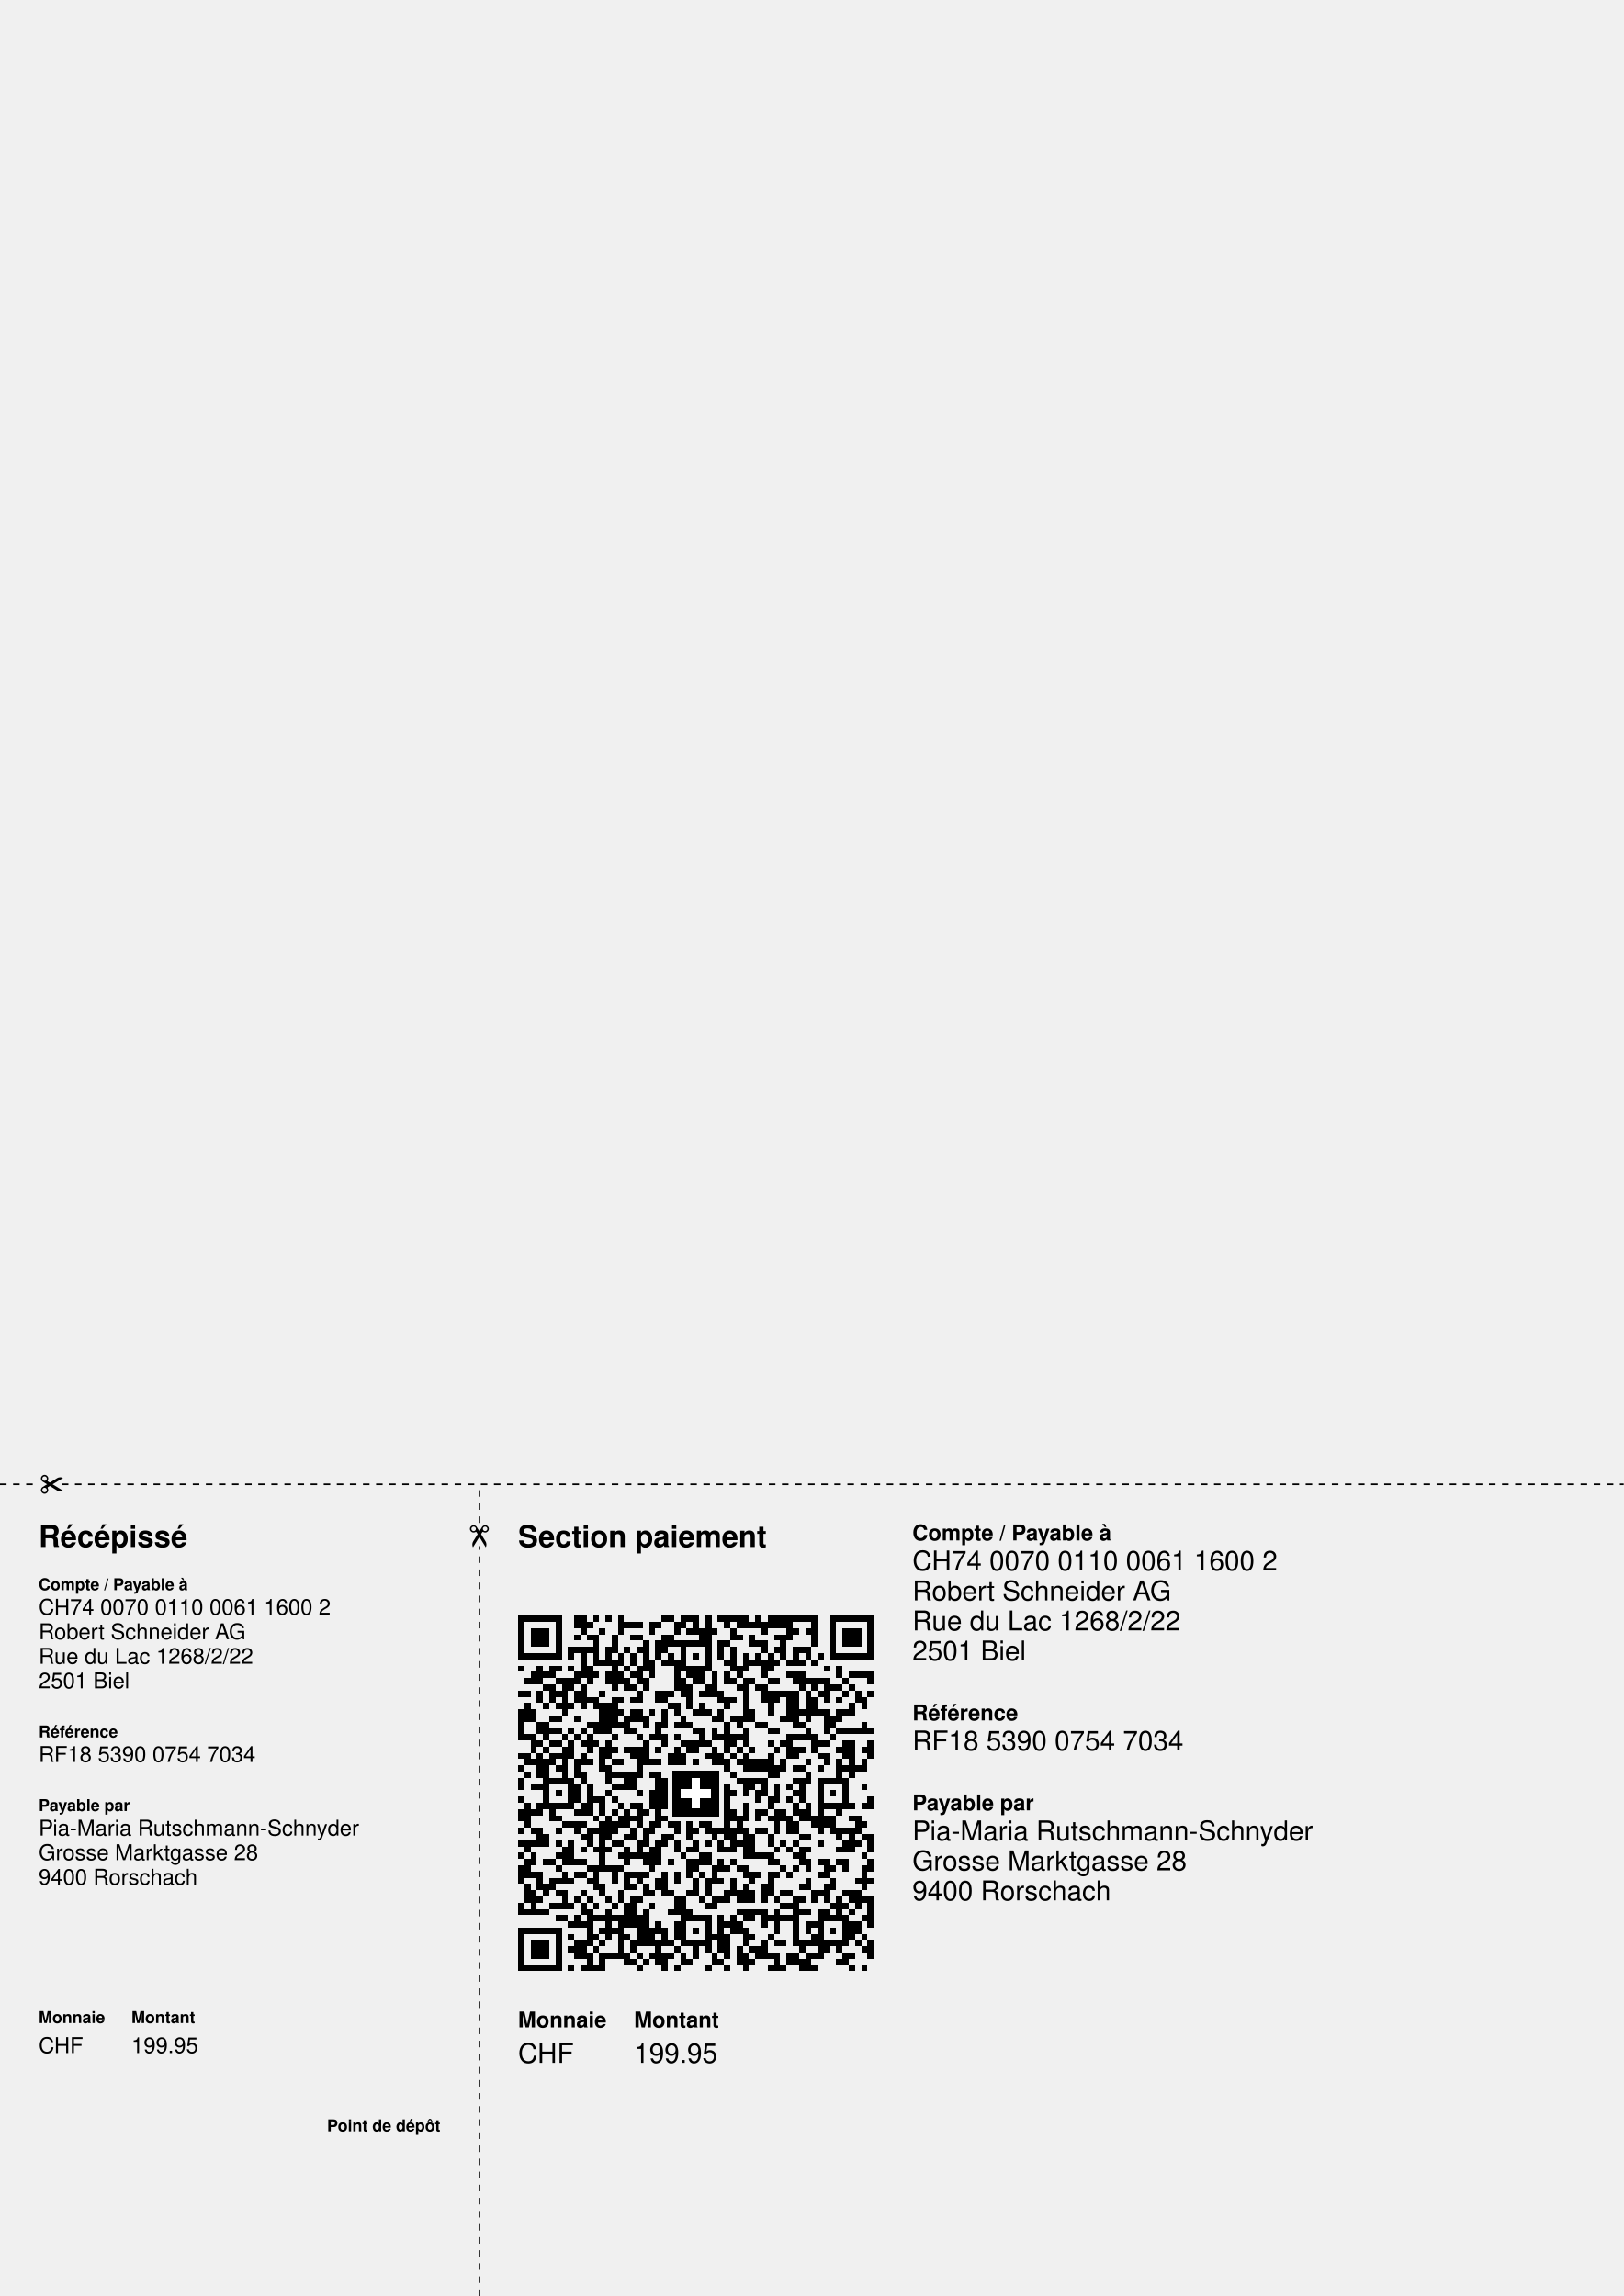
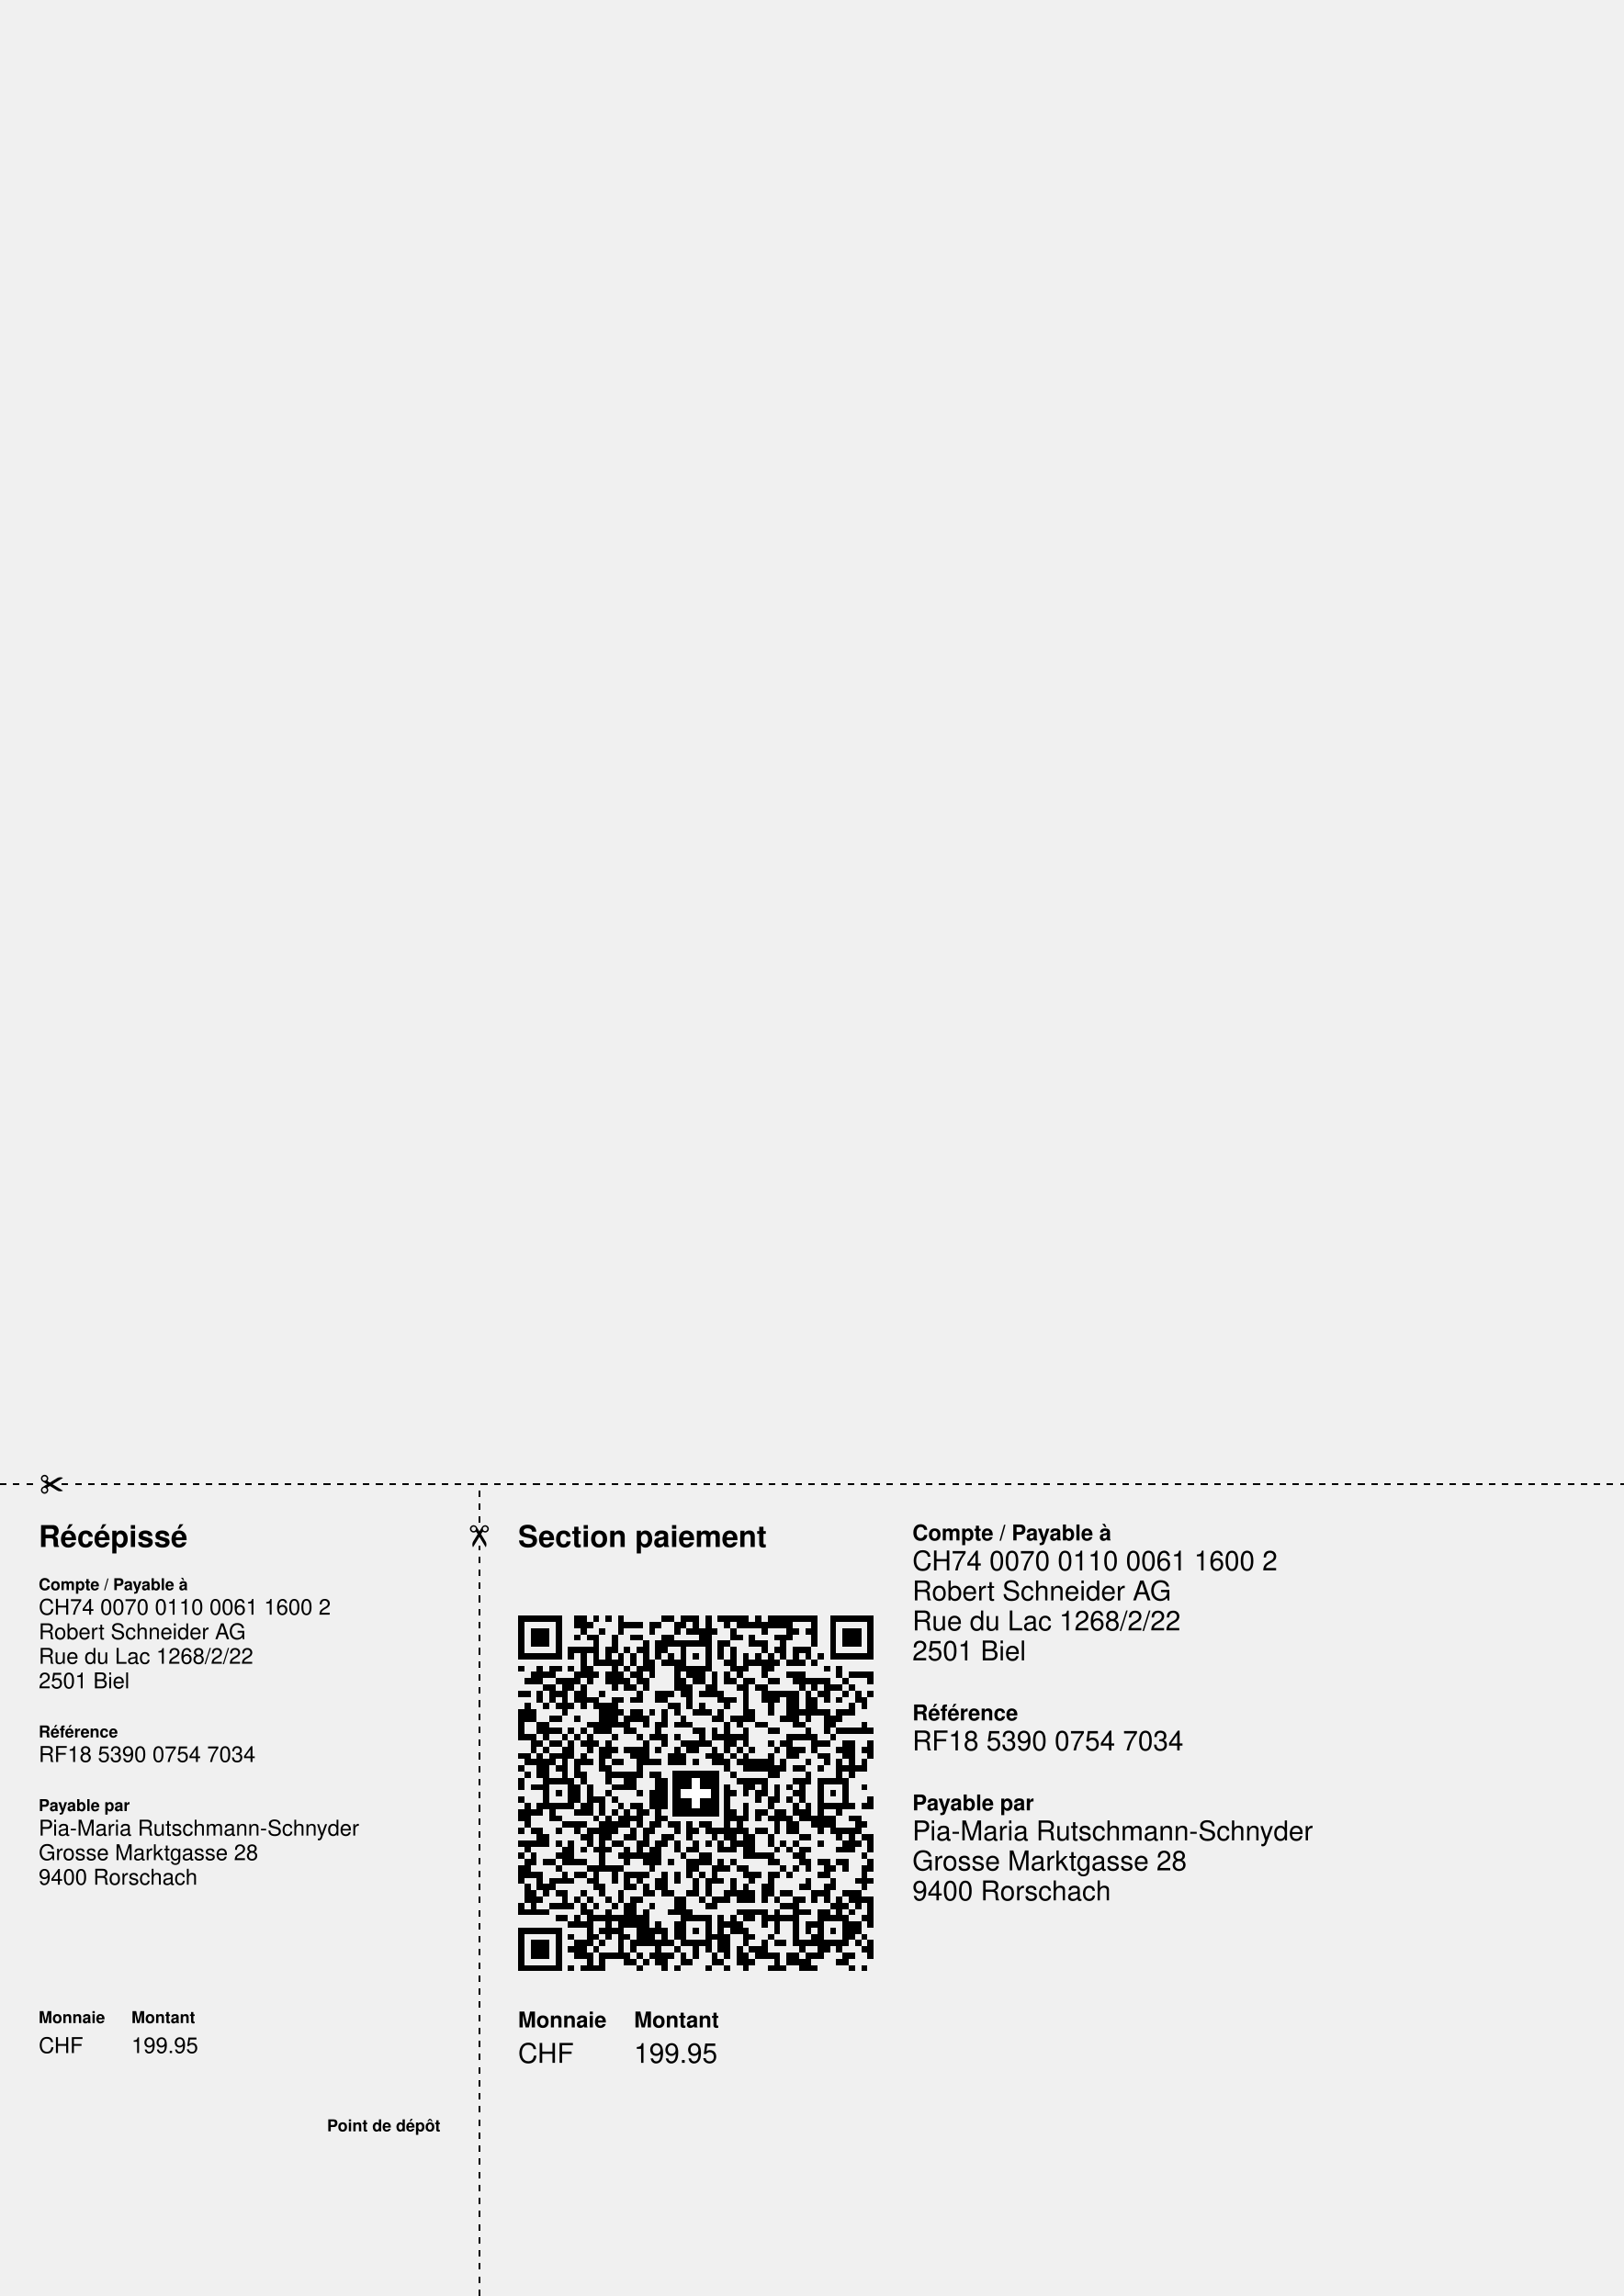
<svg xmlns="http://www.w3.org/2000/svg" width="210mm" height="297mm" version="1.1" viewBox="0 0 595.276 841.89">
  <g font-family="Helvetica,Arial,&quot;Liberation Sans&quot;" transform="translate(0 841.89)">
    <g transform="translate(189.921 -0)">
      <text x="0" y="-274.665" font-size="11" font-weight="bold">Section paiement</text>
    </g>
    <g transform="translate(189.921 -119.055) scale(2.288)">
      <path fill="#000000" shape-rendering="crispEdges" d="M0,-57h7v1h-7zm9,0h2v2h-2zm3,0h1v1h-1zm2,0h1v1h-1zm2,0h1v3h-1zm7,0h2v1h-2z m3,0h3v1h-3zm4,0h1v9h-1zm2,0h5v1h-5zm6,0h1v2h-1zm2,0h8v1h-8zm10,0h7v1h-7z m-50,1h1v6h-1zm6,0h1v6h-1zm5,0h1v1h-1zm6,0h3v1h-3zm4,0h2v1h-2zm4,0h2v1h-2z m3,0h1v2h-1zm5,0h1v1h-1zm2,0h3v1h-3zm4,0h5v1h-5zm8,0h1v4h-1zm3,0h1v6h-1z m6,0h1v6h-1zm-54,1h3v3h-3zm8,0h1v1h-1zm3,0h1v1h-1zm8,0h1v1h-1zm4,0h1v1h-1z m2,0h1v1h-1zm2,0h1v3h-1zm2,0h1v1h-1zm3,0h1v2h-1zm5,0h1v1h-1zm4,0h2v1h-2z m3,0h1v1h-1zm6,0h3v3h-3zm-43,1h1v1h-1zm2,0h2v1h-2zm4,0h1v3h-1zm3,0h2v1h-2z m5,0h2v2h-2zm12,0h1v1h-1zm2,0h1v2h-1zm4,0h3v1h-3zm-29,1h1v4h-1zm8,0h1v5h-1z m2,0h1v3h-1zm3,0h4v1h-4zm7,0h1v3h-1zm1,0h1v1h-1zm5,0h2v1h-2zm4,0h1v3h-1z m-34,1h4v1h-4zm6,0h1v3h-1zm3,0h1v1h-1zm2,0h1v1h-1zm4,0h1v1h-1zm3,0h1v4h-1z m8,0h1v4h-1zm5,0h1v1h-1zm2,0h1v1h-1zm3,0h3v1h-3zm-43,1h5v1h-5zm7,0h1v1h-1z m2,-0h1v4h-1zm6,0h1v2h-1zm2,0h1v2h-1zm6,0h1v2h-1zm4,0h1v1h-1zm8,0h1v3h-1z m2,0h1v2h-1zm2,0h1v3h-1zm4,0h1v2h-1zm2,0h1v1h-1zm2,0h1v1h-1zm3,0h5v1h-5z m-38,1h1v1h-1zm2,0h1v5h-1zm6,-0h1v3h-1zm2,0h1v1h-1zm2,0h1v5h-1zm8,0h1v1h-1z m4,0h1v1h-1zm2,-0h1v3h-1zm2,0h1v1h-1zm2,0h1v1h-1zm2,0h1v1h-1zm2,0h1v1h-1z m-47,1h1v1h-1zm3,-0h1v3h-1zm2,0h2v1h-2zm3,0h1v1h-1zm3,-0h1v3h-1zm6,0h1v1h-1z m2,-0h1v3h-1zm8,0h3v2h-3zm8,0h1v2h-1zm14,0h1v1h-1zm2,-0h1v2h-1zm-49,1h1v2h-1z m2,0h2v1h-2zm5,0h1v2h-1zm3,0h1v1h-1zm2,0h1v2h-1zm2,0h1v2h-1zm2,0h1v1h-1z m13,0h1v4h-1zm2,-0h1v2h-1zm10,0h3v1h-3zm10,0h4v1h-4zm-52,1h1v1h-1zm5,0h3v1h-3z m11,0h1v2h-1zm3,0h1v2h-1zm6,0h1v3h-1zm2,-0h2v1h-2zm6,0h1v1h-1zm2,0h1v7h-1z m1,0h1v1h-1zm3,0h2v1h-2zm4,0h6v1h-6zm8,0h1v1h-1zm4,0h1v1h-1zm-52,1h2v1h-2z m3,0h1v5h-1zm1,0h1v1h-1zm2,0h1v4h-1zm8,0h1v1h-1zm9,0h1v4h-1zm3,0h1v2h-1z m5,0h1v1h-1zm3,0h2v1h-2zm7,0h1v1h-1zm2,0h1v1h-1zm2,0h3v1h-3zm4,0h1v1h-1z m-53,1h2v1h-2zm3,0h1v2h-1zm2,0h2v1h-2zm4,0h1v2h-1zm4,0h1v1h-1zm6,0h1v2h-1z m3,0h2v2h-2zm2,0h1v1h-1zm5,0h1v1h-1zm3,0h1v2h-1zm7,0h6v1h-6zm7,-0h1v5h-1z m2,0h2v1h-2zm4,0h1v1h-1zm2,0h1v2h-1zm2,0h1v1h-1zm-51,1h1v1h-1zm6,0h2v1h-2z m4,-0h1v5h-1zm1,0h1v1h-1zm2,0h1v1h-1zm15,0h2v1h-2zm6,0h3v1h-3zm4,-0h2v4h-2z m4,0h1v3h-1zm2,0h1v1h-1zm2,0h1v1h-1zm4,0h1v2h-1zm-54,1h1v3h-1zm3,0h1v1h-1z m2,0h1v1h-1zm2,0h1v1h-1zm4,0h3v1h-3zm12,0h2v1h-2zm5,0h1v2h-1zm4,0h1v1h-1z m7,0h1v2h-1zm13,0h1v2h-1zm-53,1h1v5h-1zm2,0h1v2h-1zm11,0h2v4h-2zm3,0h1v1h-1z m2,-0h2v2h-2zm3,0h1v1h-1zm2,-0h1v3h-1zm2,0h1v1h-1zm3,0h1v1h-1zm2,0h1v1h-1z m2,-0h1v2h-1zm5,0h1v2h-1zm8,0h1v1h-1zm3,0h2v1h-2zm3,0h2v1h-2zm-46,1h2v1h-2z m4,0h1v1h-1zm8,0h1v3h-1zm3,0h1v2h-1zm6,0h1v2h-1zm5,0h1v1h-1zm3,0h2v1h-2z m8,0h1v1h-1zm7,0h2v2h-2zm2,0h1v1h-1zm-48,1h2v2h-2zm8,0h2v1h-2zm5,0h1v1h-1z m6,0h1v3h-1zm3,0h1v1h-1zm2,0h1v1h-1zm6,0h1v5h-1zm2,0h1v1h-1zm3,0h2v1h-2z m6,0h2v1h-2zm11,0h1v2h-1zm-50,1h2v1h-2zm3,0h1v1h-1zm2,0h1v1h-1zm2,0h1v1h-1z m6,0h1v1h-1zm10,0h2v1h-2zm3,0h1v2h-1zm5,0h1v3h-1zm4,0h2v1h-2zm6,0h1v2h-1z m3,0h1v1h-1zm2,0h4v1h-4zm5,0h1v1h-1zm-55,1h2v1h-2zm3,0h1v1h-1zm3,0h1v1h-1z m2,0h1v1h-1zm2,0h1v3h-1zm4,0h1v1h-1zm4,0h1v1h-1zm2,0h1v1h-1zm2,0h1v2h-1z m2,0h1v1h-1zm4,0h1v2h-1zm3,0h1v1h-1zm2,0h2v1h-2zm9,0h1v4h-1zm1,0h2v1h-2z m3,0h1v3h-1zm3,0h1v1h-1zm-48,1h2v1h-2zm3,0h2v1h-2zm3,0h1v3h-1zm2,0h1v1h-1z m2,0h1v1h-1zm2,0h1v3h-1zm6,0h1v4h-1zm6,0h3v1h-3zm4,0h1v1h-1zm4,0h1v1h-1z m6,0h1v1h-1zm2,0h1v1h-1zm6,0h2v1h-2zm4,0h2v3h-2zm4,0h1v3h-1zm-54,1h1v1h-1z m2,0h1v1h-1zm3,0h1v6h-1zm6,0h1v4h-1zm2,0h1v1h-1zm2,0h3v1h-3zm5,0h1v1h-1z m3,0h1v3h-1zm2,0h2v1h-2zm4,0h1v3h-1zm4,0h1v1h-1zm2,0h1v1h-1zm4,0h1v1h-1z m3,0h2v1h-2zm7,0h1v1h-1zm4,0h1v1h-1zm-55,1h2v1h-2zm3,0h1v4h-1zm2,0h2v1h-2z m5,0h1v2h-1zm8,0h2v1h-2zm6,0h1v2h-1zm2,0h1v2h-1zm4,0h1v1h-1zm2,0h1v2h-1z m2,0h1v1h-1zm2,0h1v3h-1zm4,0h1v4h-1zm4,0h1v1h-1zm4,0h2v1h-2zm-47,1h2v1h-2z m3,0h1v8h-1zm1,0h1v1h-1zm4,0h1v3h-1zm2,0h1v1h-1zm4,0h2v1h-2zm4,0h1v3h-1z m2,0h2v1h-2zm7,0h1v1h-1zm5,0h1v2h-1zm2,0h1v1h-1zm2,0h3v2h-3zm5,0h1v2h-1z m4,0h1v1h-1zm3,0h1v1h-1zm2,0h1v4h-1zm2,0h1v3h-1zm2,0h1v2h-1zm-55,1h1v1h-1z m6,0h1v1h-1zm8,0h1v3h-1zm27,0h1v2h-1zm3,0h2v1h-2zm4,0h1v1h-1zm4,0h1v1h-1z m2,0h1v1h-1zm-53,1h1v1h-1zm9,0h1v2h-1zm5,0h4v1h-4zm6,0h2v1h-2zm13,0h1v1h-1z m12,0h1v2h-1zm-46,1h1v2h-1zm5,0h2v1h-2zm3,0h1v5h-1zm9,0h2v2h-2zm5,0h2v5h-2z m13,0h5v1h-5zm9,0h2v1h-2zm4,0h1v9h-1zm1,0h2v1h-2zm3,0h1v5h-1zm-50,1h2v1h-2z m7,0h1v3h-1zm2,0h1v5h-1zm4,0h2v1h-2zm18,0h1v9h-1zm3,0h2v1h-2zm3,0h1v2h-1z m2,0h1v3h-1zm2,0h1v1h-1zm2,0h1v3h-1zm10,0h1v1h-1zm-49,1h1v1h-1zm8,0h1v1h-1z m5,0h1v1h-1zm2,0h1v3h-1zm13,0h1v1h-1zm2,0h1v1h-1zm2,0h1v2h-1zm6,0h1v1h-1z m6,0h1v1h-1zm-50,1h1v1h-1zm12,0h2v1h-2zm3,0h1v1h-1zm25,0h1v2h-1zm3,0h1v1h-1z m13,0h1v2h-1zm-55,1h1v4h-1zm2,0h1v2h-1zm2,0h3v1h-3zm5,0h1v2h-1zm3,0h1v2h-1z m3,0h1v1h-1zm2,0h2v1h-2zm18,0h1v3h-1zm8,0h1v2h-1zm2,0h1v3h-1zm3,0h3v1h-3z m4,0h1v1h-1zm2,0h1v1h-1zm-55,1h1v2h-1zm2,0h1v1h-1zm3,0h1v2h-1zm4,0h1v1h-1z m6,0h1v1h-1zm2,-0h1v3h-1zm2,0h1v3h-1zm1,0h1v1h-1zm2,-0h1v3h-1zm12,0h1v2h-1z m4,0h2v1h-2zm3,0h2v2h-2zm4,0h1v2h-1zm6,0h1v1h-1zm-45,1h1v1h-1zm6,0h1v1h-1z m2,0h1v4h-1zm2,-0h1v2h-1zm2,0h1v1h-1zm5,0h1v1h-1zm12,0h1v3h-1zm3,0h1v1h-1z m2,0h1v1h-1zm3,0h1v3h-1zm4,-0h1v2h-1zm2,0h2v2h-2zm4,0h2v1h-2zm-46,1h4v1h-4z m6,0h1v8h-1zm2,0h1v2h-1zm6,0h1v2h-1zm3,-0h2v1h-2zm3,0h1v3h-1zm2,-0h2v1h-2z m12,0h1v2h-1zm3,0h1v2h-1zm10,-0h2v1h-2zm-54,1h1v1h-1zm2,0h2v1h-2zm4,0h1v1h-1z m3,0h1v1h-1zm2,-0h1v3h-1zm1,0h1v1h-1zm6,0h1v2h-1zm2,-0h1v3h-1zm5,0h1v1h-1z m3,0h1v1h-1zm2,0h3v1h-3zm4,-0h1v4h-1zm2,0h1v5h-1zm2,0h2v1h-2zm12,0h5v1h-5z m-47,1h2v2h-2zm7,0h1v1h-1zm7,0h1v1h-1zm6,0h2v1h-2zm8,0h1v1h-1zm6,-0h1v4h-1z m3,0h1v2h-1zm5,0h2v1h-2zm6,0h1v1h-1zm2,-0h1v3h-1zm2,0h2v1h-2zm-55,1h3v1h-3z m6,0h1v1h-1zm2,0h1v4h-1zm7,0h2v1h-2zm4,0h1v3h-1zm3,0h1v4h-1zm1,0h1v1h-1z m2,0h1v2h-1zm3,0h1v2h-1zm2,0h1v1h-1zm2,0h1v2h-1zm3,0h1v1h-1zm7,0h1v1h-1z m2,0h1v1h-1zm4,0h1v1h-1zm4,0h1v2h-1zm2,0h1v1h-1zm2,0h1v2h-1zm-55,1h1v1h-1z m6,0h1v3h-1zm3,0h1v1h-1zm2,0h1v1h-1zm2,0h1v1h-1zm3,0h1v3h-1zm4,0h1v4h-1z m6,0h1v1h-1zm6,0h1v1h-1zm8,0h1v1h-1zm2,0h1v1h-1zm2,0h1v3h-1zm1,0h1v1h-1z m5,0h1v1h-1zm-51,1h1v1h-1zm2,0h1v2h-1zm4,0h1v1h-1zm10,0h1v1h-1zm2,0h1v1h-1z m2,0h1v2h-1zm6,0h1v1h-1zm3,0h2v2h-2zm9,0h3v1h-3zm6,0h1v1h-1zm11,0h1v1h-1z m-54,1h1v3h-1zm3,0h2v1h-2zm5,0h2v1h-2zm15,0h1v1h-1zm3,0h2v2h-2zm5,0h1v2h-1z m2,0h1v1h-1zm6,0h2v1h-2zm6,0h1v2h-1zm2,0h2v1h-2zm3,0h2v1h-2zm5,0h1v2h-1z m-56,1h1v3h-1zm6,0h1v1h-1zm5,0h2v1h-2zm3,0h3v1h-3zm17,0h1v3h-1zm2,0h1v1h-1z m2,0h2v1h-2zm7,0h1v1h-1zm2,0h1v1h-1zm5,0h2v1h-2zm3,0h1v1h-1zm3,0h1v4h-1z m-53,1h2v1h-2zm5,0h1v2h-1zm2,0h2v1h-2zm3,0h1v3h-1zm3,0h1v2h-1zm2,0h4v1h-4z m6,0h1v4h-1zm2,0h1v2h-1zm2,0h1v1h-1zm2,0h1v1h-1zm7,0h3v1h-3zm4,0h1v4h-1z m1,0h1v1h-1zm2,0h1v1h-1zm5,0h2v1h-2zm-45,1h1v2h-1zm2,0h2v1h-2zm3,0h1v1h-1z m3,0h1v1h-1zm6,0h1v2h-1zm2,0h1v1h-1zm3,0h1v2h-1zm6,0h1v3h-1zm2,0h1v3h-1z m2,0h1v1h-1zm2,0h1v3h-1zm3,0h1v1h-1zm9,0h1v2h-1zm4,0h1v2h-1zm4,0h1v1h-1z m2,0h1v1h-1zm-55,1h1v3h-1zm3,0h2v1h-2zm9,0h1v2h-1zm5,0h1v1h-1zm2,0h1v2h-1z m16,0h1v3h-1zm3,0h1v3h-1zm6,0h1v1h-1zm4,0h1v3h-1zm-47,1h1v4h-1zm2,0h1v1h-1z m2,0h2v1h-2zm4,0h1v1h-1zm6,0h1v2h-1zm5,0h1v1h-1zm3,0h1v1h-1zm3,0h1v1h-1z m6,0h1v2h-1zm2,0h1v2h-1zm2,0h1v2h-1zm5,0h2v1h-2zm5,0h2v1h-2zm5,0h3v1h-3z m-49,1h1v1h-1zm4,-0h1v2h-1zm2,0h1v1h-1zm2,0h1v1h-1zm3,0h1v1h-1zm4,0h1v5h-1z m1,0h1v1h-1zm6,0h2v3h-2zm4,0h1v1h-1zm2,0h2v1h-2zm10,0h1v1h-1zm3,0h1v8h-1z m1,0h1v1h-1zm2,0h1v1h-1zm4,0h1v4h-1zm2,0h4v1h-4zm-53,1h1v2h-1zm5,0h2v1h-2z m3,0h1v1h-1zm2,0h1v2h-1zm2,0h1v1h-1zm3,0h1v1h-1zm2,0h1v4h-1zm4,-0h1v1h-1z m9,0h2v1h-2zm12,0h2v1h-2zm8,0h1v1h-1zm2,0h1v1h-1zm2,0h1v1h-1zm2,0h1v4h-1z m-55,1h1v1h-1zm2,0h2v1h-2zm8,0h1v6h-1zm3,-0h1v5h-1zm6,0h1v6h-1zm4,-0h1v1h-1z m3,0h1v2h-1zm8,0h5v1h-5zm6,0h1v4h-1zm4,-0h2v1h-2zm3,0h1v8h-1zm1,0h1v2h-1z m4,0h1v1h-1zm-47,1h2v1h-2zm3,0h1v2h-1zm3,0h2v1h-2zm3,0h2v1h-2zm4,0h1v5h-1z m7,0h1v5h-1zm2,0h3v1h-3zm4,0h1v6h-1zm2,0h1v3h-1zm2,-0h2v1h-2zm3,0h2v1h-2z m3,0h2v1h-2zm8,0h1v1h-1zm2,0h1v5h-1zm3,0h1v1h-1zm-47,1h1v1h-1zm2,0h1v1h-1z m6,0h1v6h-1zm6,0h1v2h-1zm3,0h1v3h-1zm5,0h1v5h-1zm3,0h1v1h-1zm2,0h1v2h-1z m4,0h1v1h-1zm7,0h2v1h-2zm7,0h2v2h-2zm-53,1h7v1h-7zm13,0h1v1h-1zm2,0h1v1h-1z m6,0h1v3h-1zm2,0h1v3h-1zm5,0h1v1h-1zm8,0h1v3h-1zm10,0h1v1h-1zm4,0h1v1h-1z m-50,1h1v6h-1zm6,0h1v6h-1zm2,-0h1v1h-1zm4,0h1v1h-1zm5,0h1v1h-1zm14,0h1v1h-1z m2,0h1v4h-1zm4,-0h1v1h-1zm3,0h1v1h-1zm7,0h1v2h-1zm6,-0h1v1h-1zm2,0h1v1h-1z m-53,1h3v3h-3zm7,0h2v3h-2zm4,-0h1v1h-1zm5,0h1v2h-1zm4,-0h1v4h-1zm2,0h1v1h-1z m3,0h3v1h-3zm12,0h1v3h-1zm2,-0h2v1h-2zm4,0h2v1h-2zm4,0h3v1h-3zm5,0h1v1h-1z m2,0h1v3h-1zm-48,1h1v1h-1zm4,0h1v1h-1zm13,0h1v1h-1zm3,0h1v2h-1zm7,0h1v3h-1z m2,0h2v1h-2zm8,0h1v1h-1zm4,0h1v1h-1zm2,0h1v1h-1zm4,0h1v1h-1zm-44,1h1v3h-1z m2,0h3v1h-3zm4,0h1v2h-1zm2,0h1v1h-1zm2,0h1v1h-1zm2,0h1v3h-1zm1,0h1v1h-1z m2,0h1v2h-1zm5,0h1v2h-1zm5,0h1v3h-1zm2,0h1v1h-1zm2,0h2v1h-2zm3,0h2v2h-2z m3,0h1v3h-1zm1,0h1v1h-1zm5,0h2v1h-2zm-39,1h1v2h-1zm5,0h1v1h-1zm2,0h1v1h-1z m7,0h1v1h-1zm5,0h1v1h-1zm5,0h1v1h-1zm4,0h1v2h-1zm4,0h1v2h-1zm6,0h2v1h-2z m-50,1h5v1h-5zm7,0h1v1h-1zm2,0h1v1h-1zm2,0h1v1h-1zm7,0h1v1h-1zm6,0h1v1h-1z m5,0h1v1h-1zm3,0h1v1h-1zm7,0h1v1h-1zm2,0h1v1h-1zm5,0h1v1h-1zm6,0h1v1h-1z m2,0h1v1h-1z" />
    </g>
    <g transform="translate(189.921 -119.055)">
      <path fill="#000000" shape-rendering="crispEdges" d="M56.693,-73.701h17.008v17.008h-17.008z" />
      <path fill="#ffffff" shape-rendering="crispEdges" d="M63.543,-70.709h3.307v11.024h-3.307zm-3.858,3.858h11.024v3.307h-11.024z" />
    </g>
    <g transform="translate(189.921 -0)">
      <text x="0" y="-98.482" font-size="8" font-weight="bold">Monnaie</text>
      <text x="0" y="-85.482" font-size="10">CHF</text>
      <text x="42.52" y="-98.482" font-size="8" font-weight="bold">Montant</text>
      <text x="42.52" y="-85.482" font-size="10">199.95</text>
    </g>
    <g transform="translate(334.488 -0)">
      <text x="0" y="-277.065" font-size="8" font-weight="bold">Compte / Payable à</text>
      <text x="0" y="-266.065" font-size="10">CH74 0070 0110 0061 1600 2</text>
      <text x="0" y="-255.065" font-size="10">Robert Schneider AG</text>
      <text x="0" y="-244.065" font-size="10">Rue du Lac 1268/2/22</text>
      <text x="0" y="-233.065" font-size="10">2501 Biel</text>
      <text x="0" y="-211.065" font-size="8" font-weight="bold">Référence</text>
      <text x="0" y="-200.065" font-size="10">RF18 5390 0754 7034</text>
      <text x="0" y="-178.065" font-size="8" font-weight="bold">Payable par</text>
      <text x="0" y="-167.065" font-size="10">Pia-Maria Rutschmann-Schnyder</text>
      <text x="0" y="-156.065" font-size="10">Grosse Marktgasse 28</text>
      <text x="0" y="-145.065" font-size="10">9400 Rorschach</text>
    </g>
    <g transform="translate(14.173 -0)">
      <text x="0" y="-274.665" font-size="11" font-weight="bold">Récépissé</text>
      <text x="0" y="-258.822" font-size="6" font-weight="bold">Compte / Payable à</text>
      <text x="0" y="-249.822" font-size="8">CH74 0070 0110 0061 1600 2</text>
      <text x="0" y="-240.822" font-size="8">Robert Schneider AG</text>
      <text x="0" y="-231.822" font-size="8">Rue du Lac 1268/2/22</text>
      <text x="0" y="-222.822" font-size="8">2501 Biel</text>
      <text x="0" y="-204.822" font-size="6" font-weight="bold">Référence</text>
      <text x="0" y="-195.822" font-size="8">RF18 5390 0754 7034</text>
      <text x="0" y="-177.822" font-size="6" font-weight="bold">Payable par</text>
      <text x="0" y="-168.822" font-size="8">Pia-Maria Rutschmann-Schnyder</text>
      <text x="0" y="-159.822" font-size="8">Grosse Marktgasse 28</text>
      <text x="0" y="-150.822" font-size="8">9400 Rorschach</text>
      <text x="0" y="-100.082" font-size="6" font-weight="bold">Monnaie</text>
      <text x="0" y="-89.082" font-size="8">CHF</text>
      <text x="34.016" y="-100.082" font-size="6" font-weight="bold">Montant</text>
      <text x="34.016" y="-89.082" font-size="8">199.95</text>
      <text x="105.732" y="-60.397" font-size="6" font-weight="bold">Point de dépôt</text>
    </g>
-     <path stroke="#000000" stroke-width="0.6" stroke-dasharray="2.4" fill="none" d="M175.748,-0l0,-274.961m0,-8.504l0,-14.173m-175.748,0l14.173,0m8.504,0l572.598,0" />
+     <path stroke="#000000" stroke-width="0.6" stroke-dasharray="2.4" shape-rendering="crispEdges" fill="none" d="M175.748,-0l0,-274.961m0,-8.504l0,-14.173m-175.748,0l14.173,0m8.504,0l572.598,0" />
    <g transform="translate(172.687 -274.535) scale(0.006)">
      <path fill="#000000" d="M131.754,-359.388c-33.041,54.539,-52.384,110.154,-52.384,192.144c0,62.702,15.27,120.654,41.122,167.596l567.598,-926.232c10.25,-16.724,34.279,-23.091,63.969,-5.805c33.06,19.242,71.495,30.268,112.507,30.268 c123.676,0,223.937,-100.261,223.937,-223.937c0,-123.676,-100.261,-223.937,-223.937,-223.937c-76.348,0,-143.773,38.208,-184.195,96.548l-548.617,893.353zm728.561,-904.861c75.929,0,137.48,61.551,137.48,137.48 c0,75.929,-61.551,137.48,-137.48,137.48c-75.929,0,-137.48,-61.551,-137.48,-137.48c0,-75.929,61.551,-137.48,137.48,-137.48z" />
    </g>
    <g transform="translate(178.809 -274.535) scale(-0.006 0.006)">
      <path fill="#000000" d="M131.754,-359.388c-33.041,54.539,-52.384,110.154,-52.384,192.144c0,62.702,15.27,120.654,41.122,167.596l567.598,-926.232c10.25,-16.724,34.279,-23.091,63.969,-5.805c33.06,19.242,71.495,30.268,112.507,30.268 c123.676,0,223.937,-100.261,223.937,-223.937c0,-123.676,-100.261,-223.937,-223.937,-223.937c-76.348,0,-143.773,38.208,-184.195,96.548l-548.617,893.353zm728.561,-904.861c75.929,0,137.48,61.551,137.48,137.48 c0,75.929,-61.551,137.48,-137.48,137.48c-75.929,0,-137.48,-61.551,-137.48,-137.48c0,-75.929,61.551,-137.48,137.48,-137.48z" />
    </g>
    <g transform="translate(23.102 -294.576) rotate(-90) scale(0.006)">
      <path fill="#000000" d="M131.754,-359.388c-33.041,54.539,-52.384,110.154,-52.384,192.144c0,62.702,15.27,120.654,41.122,167.596l567.598,-926.232c10.25,-16.724,34.279,-23.091,63.969,-5.805c33.06,19.242,71.495,30.268,112.507,30.268 c123.676,0,223.937,-100.261,223.937,-223.937c0,-123.676,-100.261,-223.937,-223.937,-223.937c-76.348,0,-143.773,38.208,-184.195,96.548l-548.617,893.353zm728.561,-904.861c75.929,0,137.48,61.551,137.48,137.48 c0,75.929,-61.551,137.48,-137.48,137.48c-75.929,0,-137.48,-61.551,-137.48,-137.48c0,-75.929,61.551,-137.48,137.48,-137.48z" />
    </g>
    <g transform="translate(23.102 -300.699) rotate(-90) scale(-0.006 0.006)">
      <path fill="#000000" d="M131.754,-359.388c-33.041,54.539,-52.384,110.154,-52.384,192.144c0,62.702,15.27,120.654,41.122,167.596l567.598,-926.232c10.25,-16.724,34.279,-23.091,63.969,-5.805c33.06,19.242,71.495,30.268,112.507,30.268 c123.676,0,223.937,-100.261,223.937,-223.937c0,-123.676,-100.261,-223.937,-223.937,-223.937c-76.348,0,-143.773,38.208,-184.195,96.548l-548.617,893.353zm728.561,-904.861c75.929,0,137.48,61.551,137.48,137.48 c0,75.929,-61.551,137.48,-137.48,137.48c-75.929,0,-137.48,-61.551,-137.48,-137.48c0,-75.929,61.551,-137.48,137.48,-137.48z" />
    </g>
  </g>
</svg>
